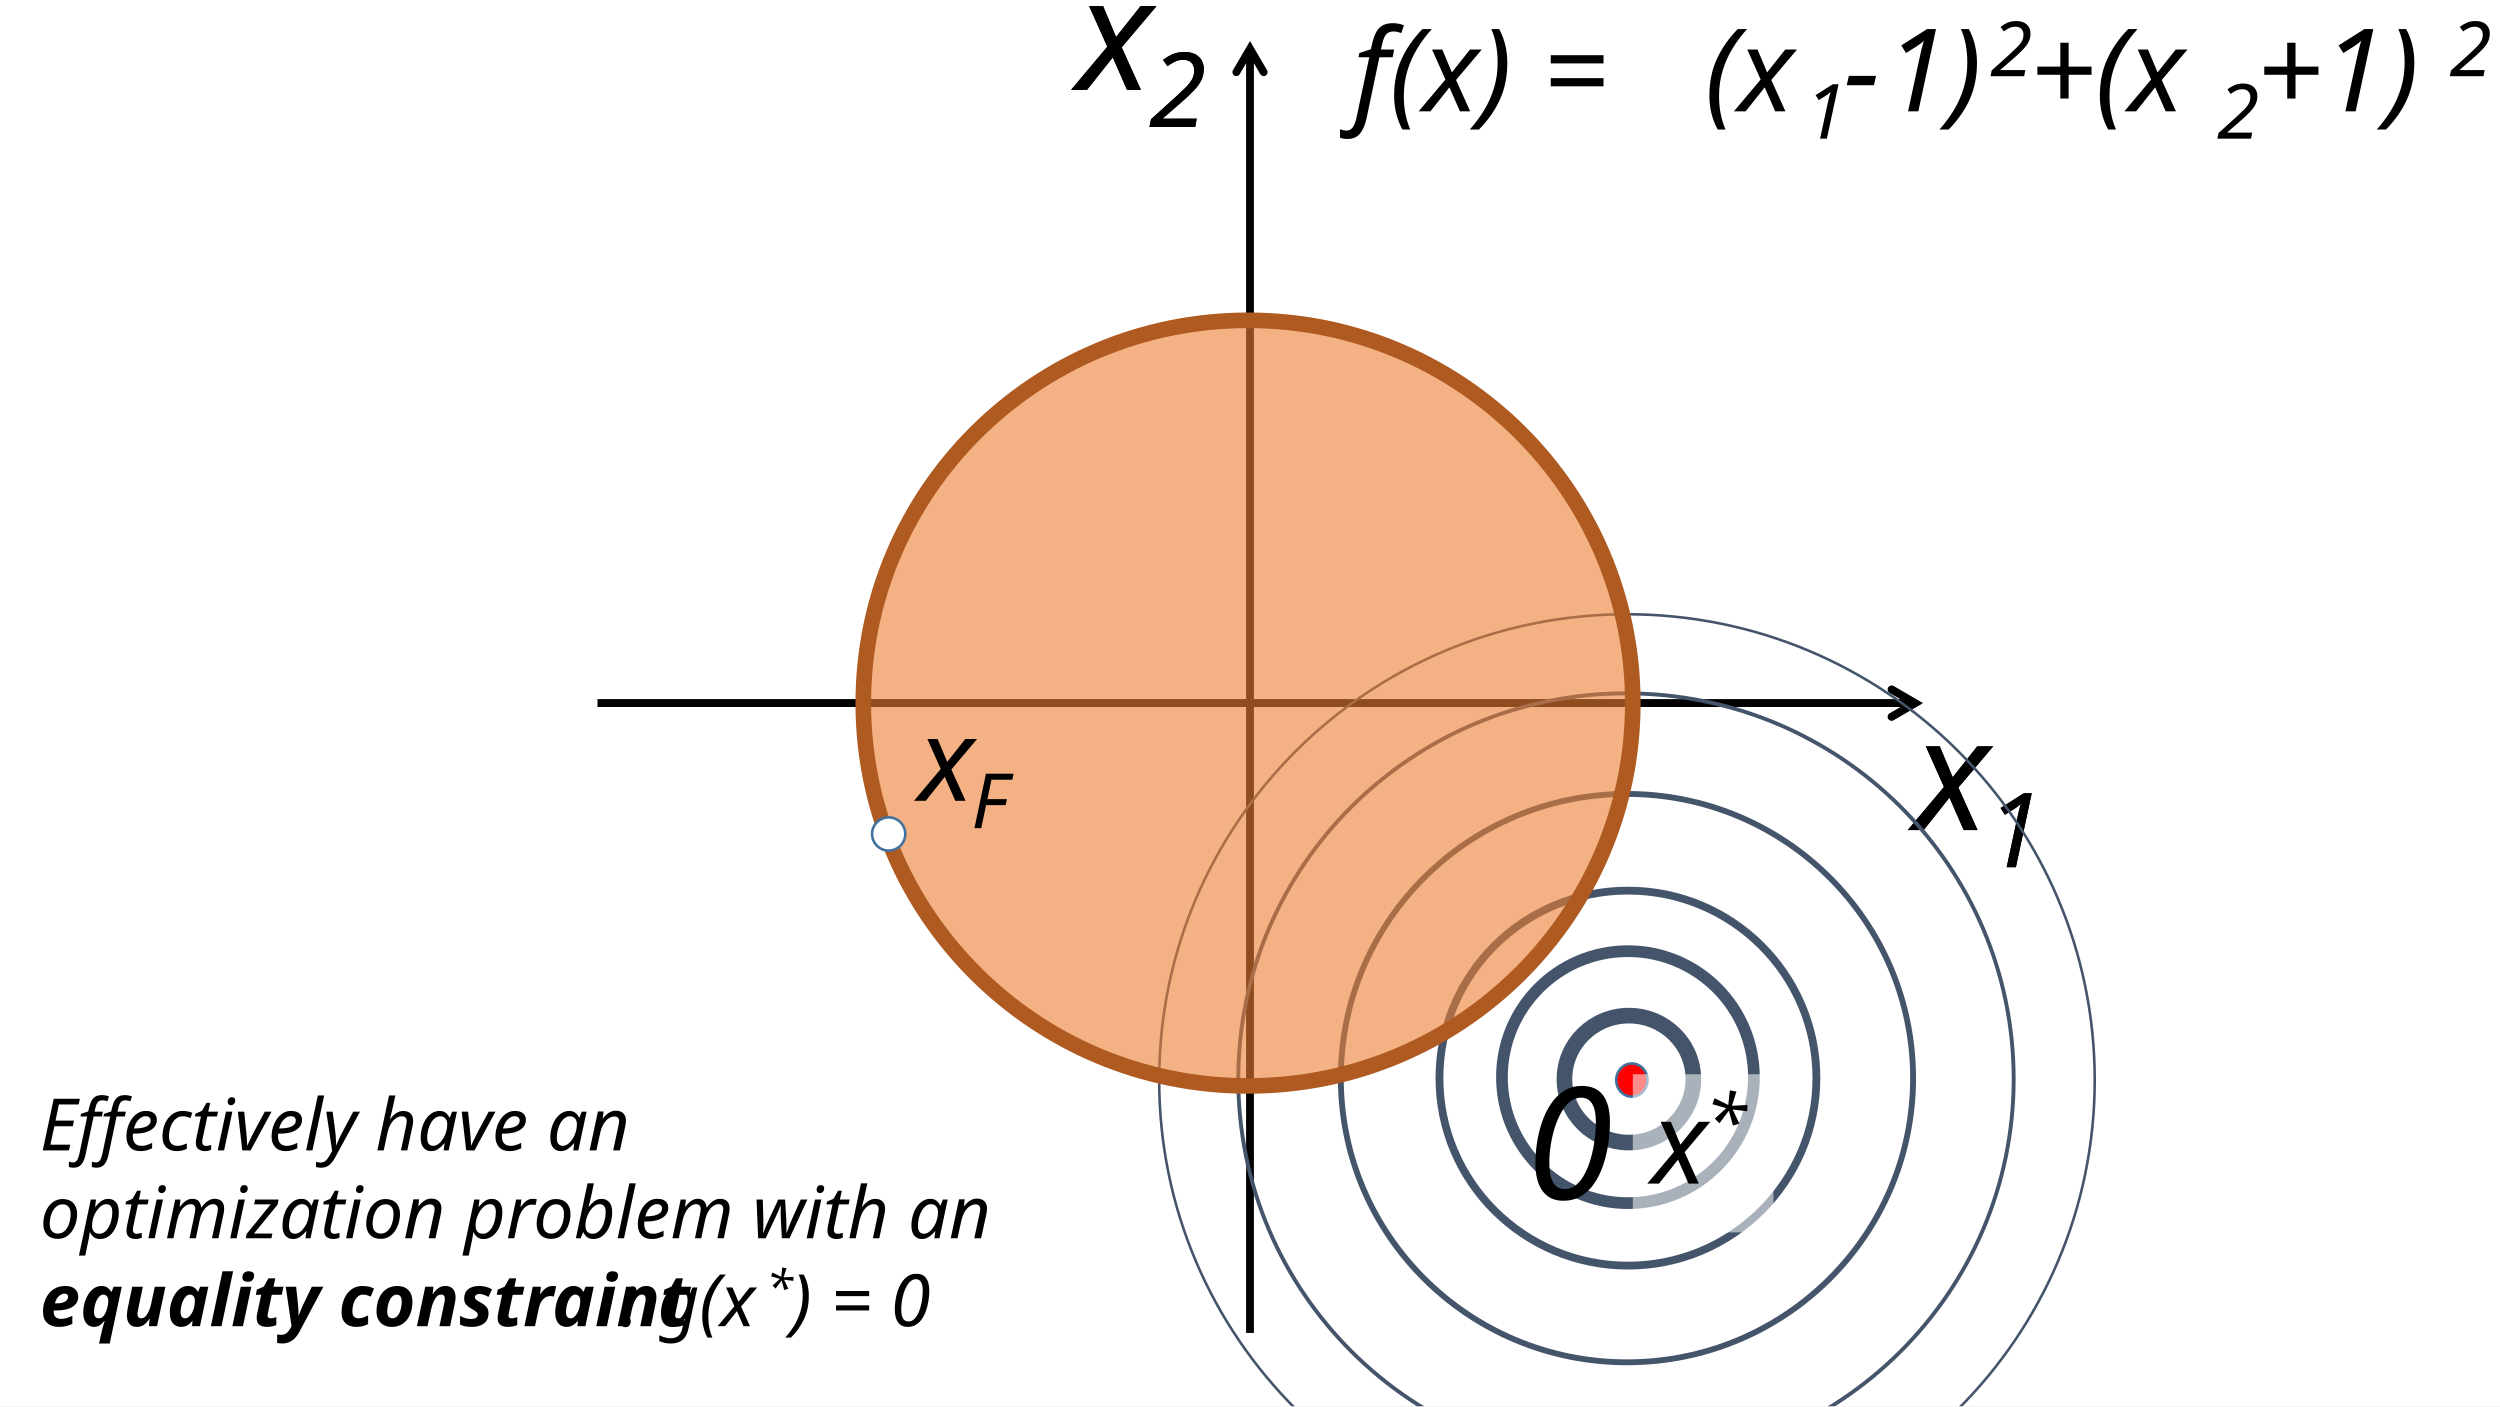
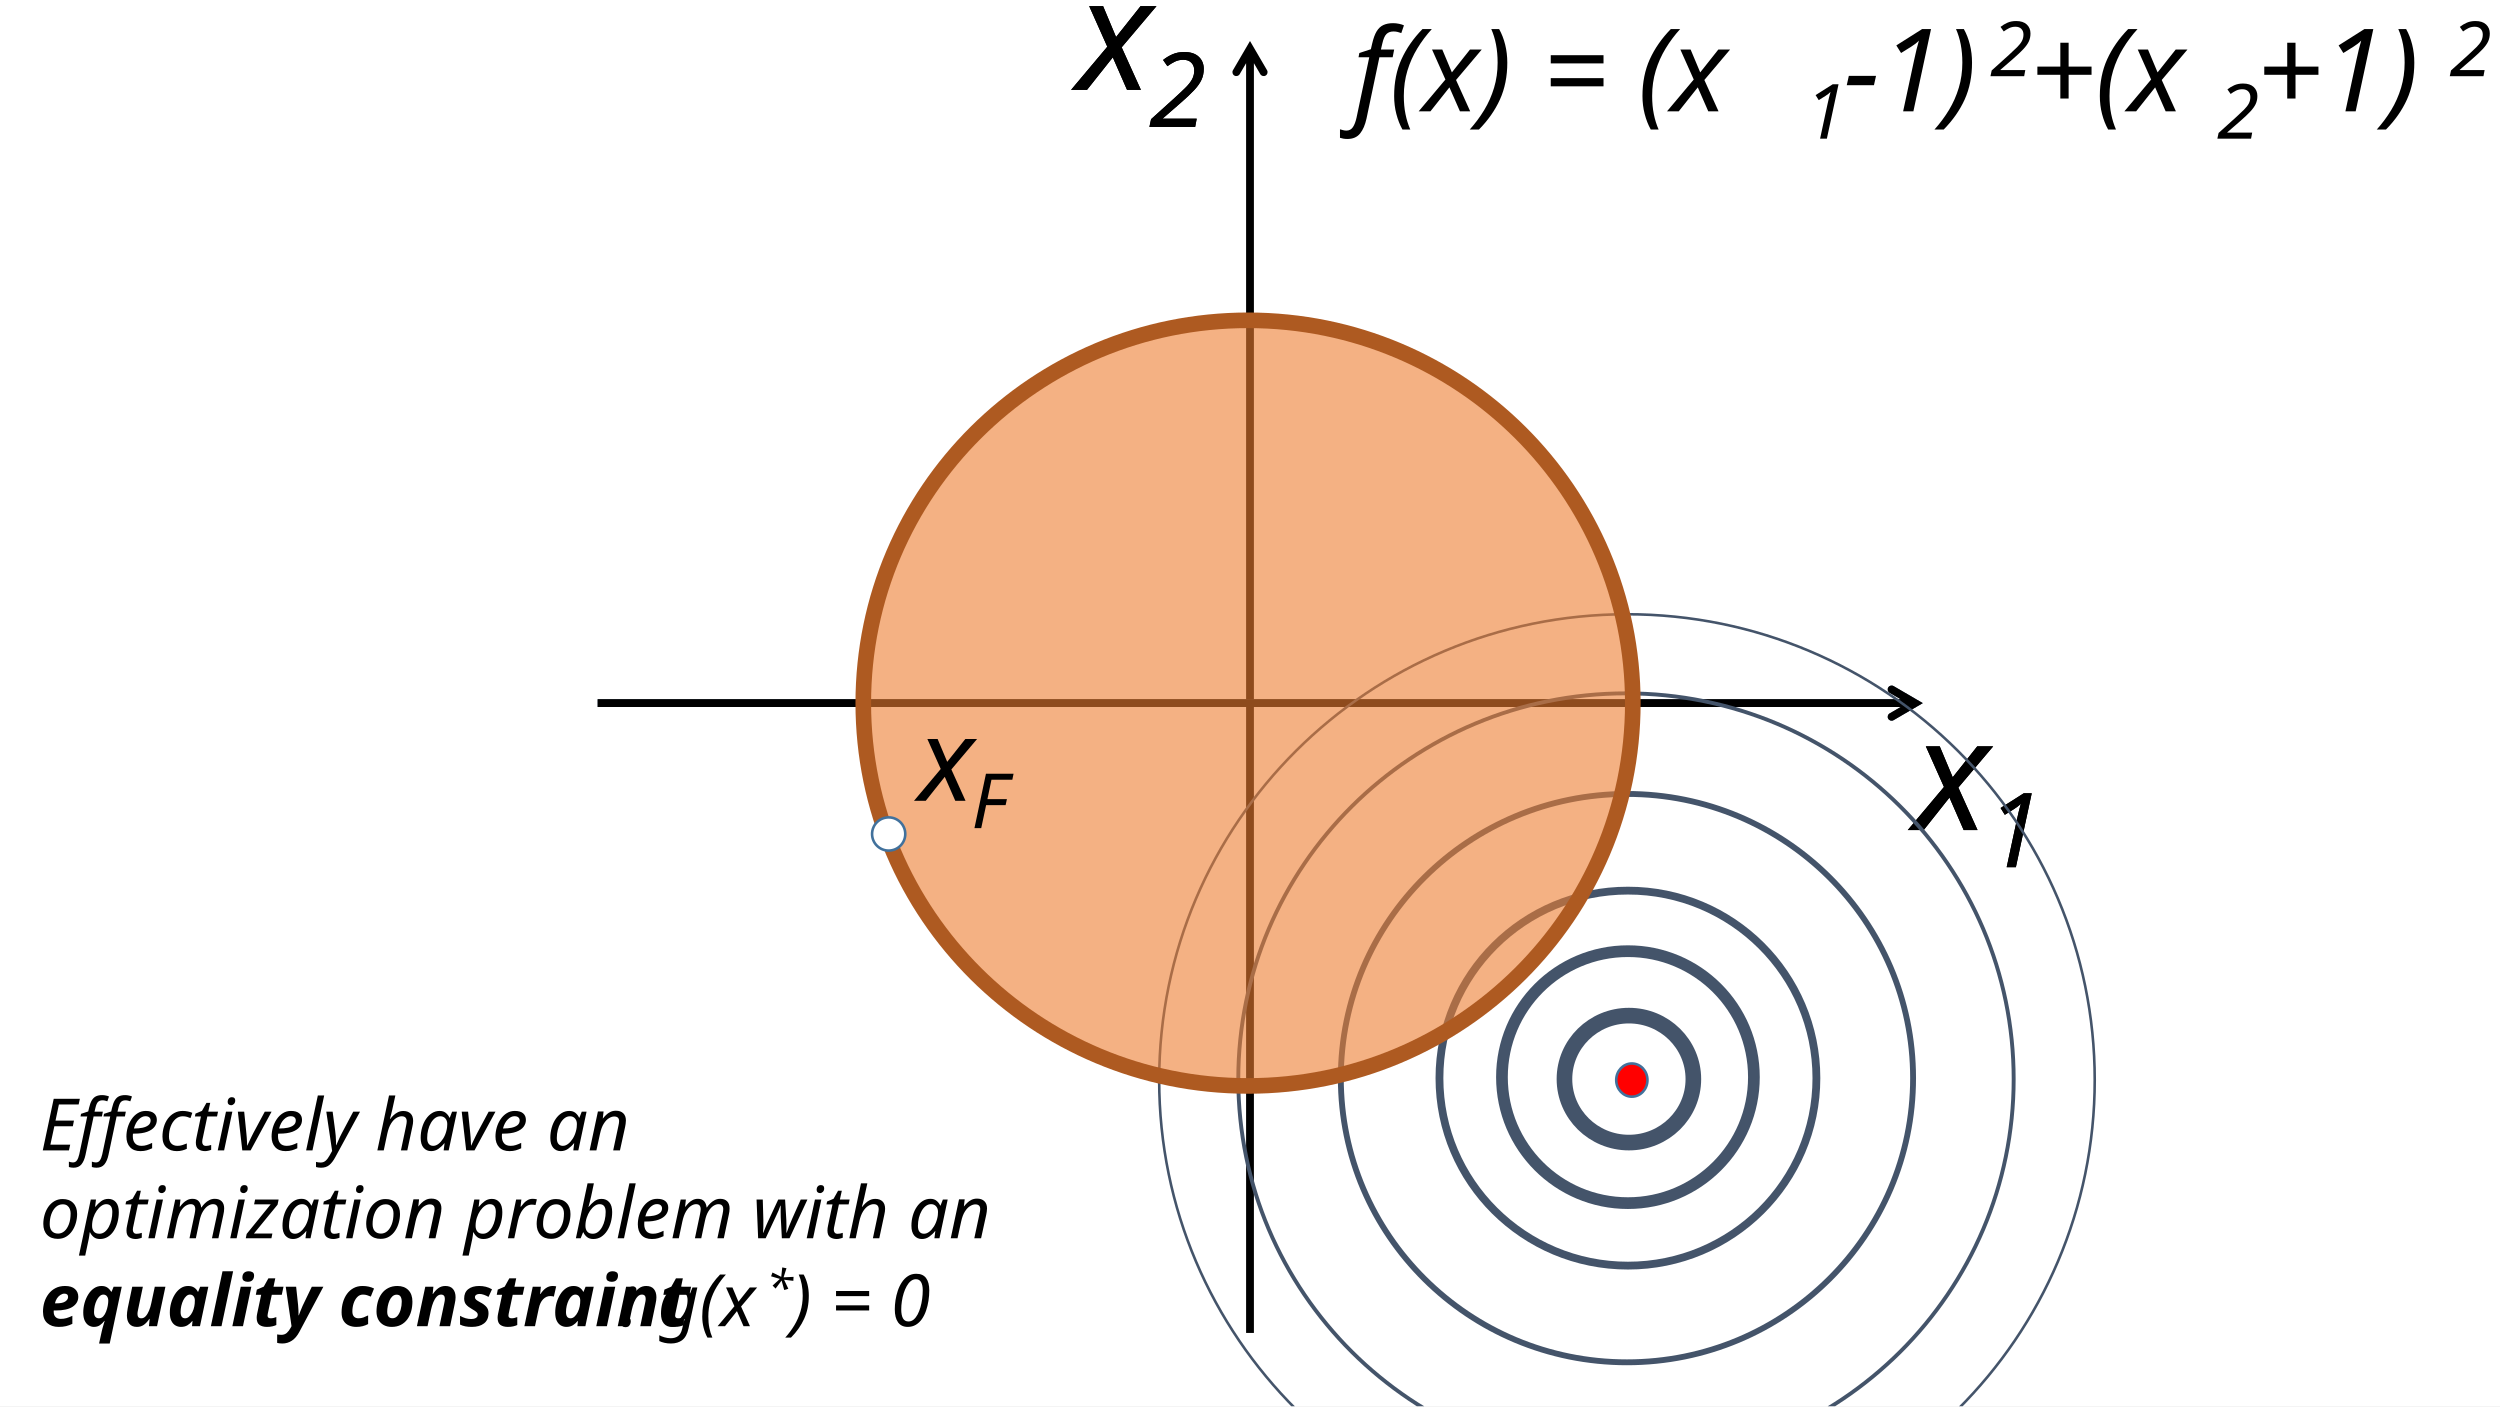
<svg xmlns="http://www.w3.org/2000/svg" width="1280" height="720" overflow="hidden">
  <defs>
    <clipPath id="clip0">
      <rect x="0" y="0" width="1280" height="720" />
    </clipPath>
  </defs>
  <g clip-path="url(#clip0)">
    <rect x="0" y="0" width="1280" height="720" fill="#FFFFFF" />
    <path d="M2-3.17437e-07 2 657.508-2 657.508-2 3.17437e-07ZM8.728 646.514 0 661.476-8.727 646.514C-9.284 645.56-8.962 644.336-8.008 643.779-7.054 643.223-5.829 643.545-5.272 644.499L1.728 656.499-1.727 656.499 5.273 644.499C5.829 643.545 7.054 643.223 8.008 643.779 8.962 644.336 9.284 645.56 8.728 646.514Z" transform="matrix(1 0 0 -1 640 682.467)" />
    <path d="M306 358 980.514 358 980.514 362 306 362ZM969.509 351.273 984.471 360 969.509 368.728C968.555 369.284 967.331 368.962 966.774 368.008 966.218 367.054 966.54 365.829 967.494 365.273L979.494 358.273 979.494 361.728 967.494 354.728C966.54 354.171 966.218 352.946 966.774 351.992 967.331 351.038 968.555 350.716 969.509 351.273Z" fill="#44546A" />
    <text font-family="CMU Classical Serif,CMU Classical Serif_MSFontService,sans-serif" font-style="italic" font-weight="500" font-size="80" transform="translate(979.715 425)">x<tspan font-size="53" x="37" y="19">1</tspan>
      <tspan font-size="80" x="-428.373" y="-379">x</tspan>
      <tspan font-size="53" x="-391.373" y="-360">2</tspan>
    </text>
    <path d="M801 552.5C801 534.551 815.775 520 834 520 852.225 520 867 534.551 867 552.5 867 570.449 852.225 585 834 585 815.775 585 801 570.449 801 552.5Z" stroke="#44546A" stroke-width="8" stroke-miterlimit="8" fill="none" fill-rule="evenodd" />
    <path d="M306 358 980.514 358 980.514 362 306 362ZM969.509 351.273 984.471 360 969.509 368.728C968.555 369.284 967.331 368.962 966.774 368.008 966.218 367.054 966.54 365.829 967.494 365.273L979.494 358.273 979.494 361.728 967.494 354.728C966.54 354.171 966.218 352.946 966.774 351.992 967.331 351.038 968.555 350.716 969.509 351.273Z" />
    <text font-family="CMU Classical Serif,CMU Classical Serif_MSFontService,sans-serif" font-style="italic" font-weight="500" font-size="80" transform="translate(979.715 425)">x<tspan font-size="53" x="37" y="19">1</tspan>
      <tspan font-size="80" x="-428.373" y="-379">x</tspan>
      <tspan font-size="53" x="-391.373" y="-360">2</tspan>
    </text>
    <path d="M769 551.5C769 515.878 797.878 487 833.5 487 869.122 487 898 515.878 898 551.5 898 587.122 869.122 616 833.5 616 797.878 616 769 587.122 769 551.5Z" stroke="#44546A" stroke-width="6" stroke-miterlimit="8" fill="none" fill-rule="evenodd" />
    <path d="M737 552C737 498.981 780.205 456 833.5 456 886.795 456 930 498.981 930 552 930 605.019 886.795 648 833.5 648 780.205 648 737 605.019 737 552Z" stroke="#44546A" stroke-width="4" stroke-miterlimit="8" fill="none" fill-rule="evenodd" />
    <path d="M686.5 552C686.5 471.643 752.09 406.5 833 406.5 913.91 406.5 979.5 471.643 979.5 552 979.5 632.357 913.91 697.5 833 697.5 752.09 697.5 686.5 632.357 686.5 552Z" stroke="#44546A" stroke-width="3" stroke-miterlimit="8" fill="none" fill-rule="evenodd" />
    <path d="M634 552.5C634 443.424 722.871 355 832.5 355 942.128 355 1031 443.424 1031 552.5 1031 661.576 942.128 750 832.5 750 722.871 750 634 661.576 634 552.5Z" stroke="#44546A" stroke-width="2" stroke-miterlimit="8" fill="none" fill-rule="evenodd" />
    <path d="M593.5 553C593.5 421.28 700.728 314.5 833 314.5 965.272 314.5 1072.5 421.28 1072.5 553 1072.5 684.72 965.272 791.5 833 791.5 700.728 791.5 593.5 684.72 593.5 553Z" stroke="#44546A" stroke-width="1.333" stroke-miterlimit="8" fill="none" fill-rule="evenodd" />
-     <text font-family="CMU Classical Serif,CMU Classical Serif_MSFontService,sans-serif" font-style="italic" font-weight="500" font-size="80" transform="translate(781.559 614)">0<tspan font-size="59" x="-88.877" y="-557">f(x) = </tspan>
-       <tspan font-size="59" x="91.289" y="-557">(x</tspan>
-       <tspan font-size="39" x="142.456" y="-543">1</tspan>
-       <tspan font-size="59" x="162.456" y="-557">-</tspan>
-       <tspan font-size="59" x="183.456" y="-557">1)</tspan>
-       <tspan font-size="39" x="237.456" y="-575">2</tspan>
-       <tspan font-size="59" x="257.456" y="-557">+(x</tspan>
-       <tspan font-size="39" x="353.623" y="-543">2</tspan>
-       <tspan font-size="59" x="373.623" y="-557">+1)</tspan>
-       <tspan font-size="39" x="472.623" y="-575">2</tspan>
+     <text font-family="CMU Classical Serif,CMU Classical Serif_MSFontService,sans-serif" font-style="italic" font-weight="500" font-size="59" transform="translate(692.681 57)">f(x) = (x<tspan font-size="39" x="231.333" y="14">1</tspan>
+       <tspan font-size="59" x="251.333" y="0">-</tspan>1)<tspan font-size="39" x="326.333" y="-18">2</tspan>
+       <tspan font-size="59" x="346.333" y="0">+(x</tspan>
+       <tspan font-size="39" x="442.5" y="14">2</tspan>
+       <tspan font-size="59" x="462.5" y="0">+1)</tspan>
+       <tspan font-size="39" x="561.5" y="-18">2</tspan>
    </text>
    <path d="M827.5 553C827.5 548.306 831.082 544.5 835.5 544.5 839.918 544.5 843.5 548.306 843.5 553 843.5 557.694 839.918 561.5 835.5 561.5 831.082 561.5 827.5 557.694 827.5 553Z" stroke="#41719C" stroke-width="1.333" stroke-miterlimit="8" fill="#FF0000" fill-rule="evenodd" />
-     <rect x="836" y="550" width="72" height="81" fill="#FFFFFF" fill-opacity="0.541" />
-     <text font-family="CMU Classical Serif,CMU Classical Serif_MSFontService,sans-serif" font-style="italic" font-weight="500" font-size="59" transform="translate(845.589 606)">x<tspan font-size="39" x="27.167" y="-18">*</tspan>
-     </text>
    <path d="M442 360C442 251.752 530.2 164 639 164 747.8 164 836 251.752 836 360 836 468.248 747.8 556 639 556 530.2 556 442 468.248 442 360Z" stroke="#AE5A21" stroke-width="8" stroke-miterlimit="8" fill="#ED7D31" fill-rule="evenodd" fill-opacity="0.6" />
    <path d="M446.5 427C446.5 422.306 450.306 418.5 455 418.5 459.694 418.5 463.5 422.306 463.5 427 463.5 431.694 459.694 435.5 455 435.5 450.306 435.5 446.5 431.694 446.5 427Z" stroke="#41719C" stroke-width="1.333" stroke-miterlimit="8" fill="#FFFFFF" fill-rule="evenodd" />
    <text font-family="CMU Classical Serif,CMU Classical Serif_MSFontService,sans-serif" font-style="italic" font-weight="500" font-size="59" transform="translate(470.16 410)">x<tspan font-size="39" x="27.167" y="14">F</tspan>
      <tspan font-size="37" x="-449.771" y="179">Effectively have an </tspan>
      <tspan font-size="37" x="-449.771" y="224">optimization problem with an </tspan>
      <tspan font-weight="700" font-size="37" x="-449.771" y="269">equality constraint</tspan>
      <tspan font-size="37" x="-152.604" y="269">: g(x</tspan>
      <tspan font-size="25" x="-77.937" y="258">*</tspan>
      <tspan font-size="37" x="-65.27" y="269">) = 0</tspan>
    </text>
  </g>
</svg>
